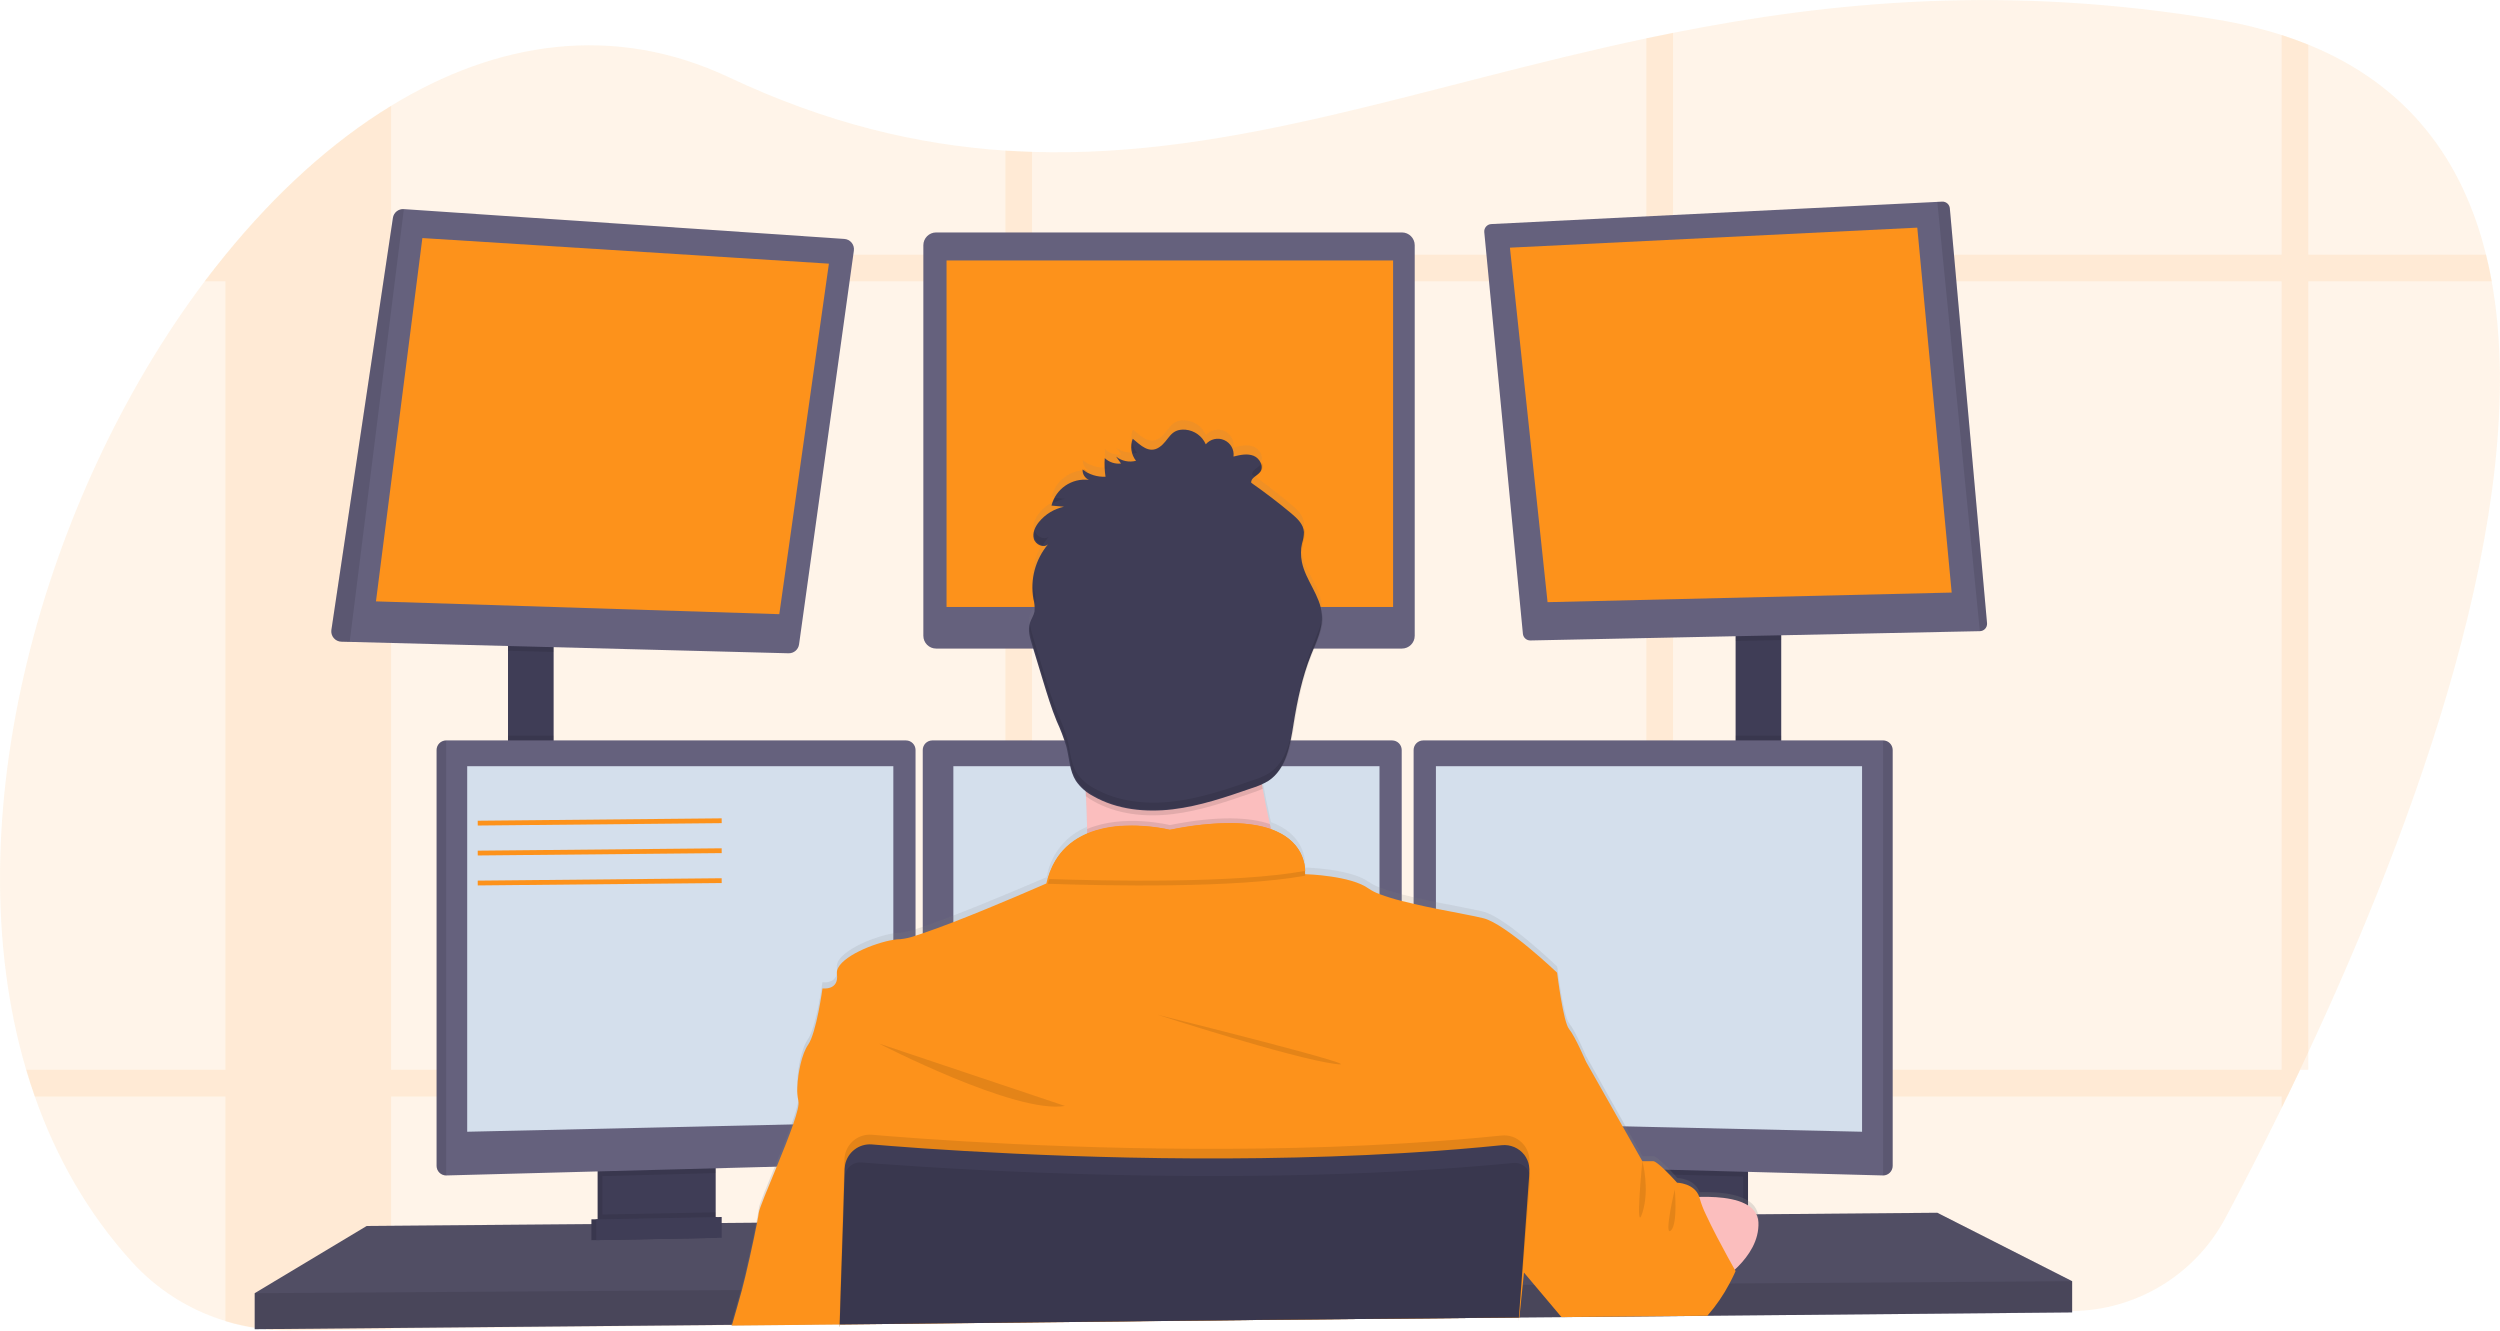
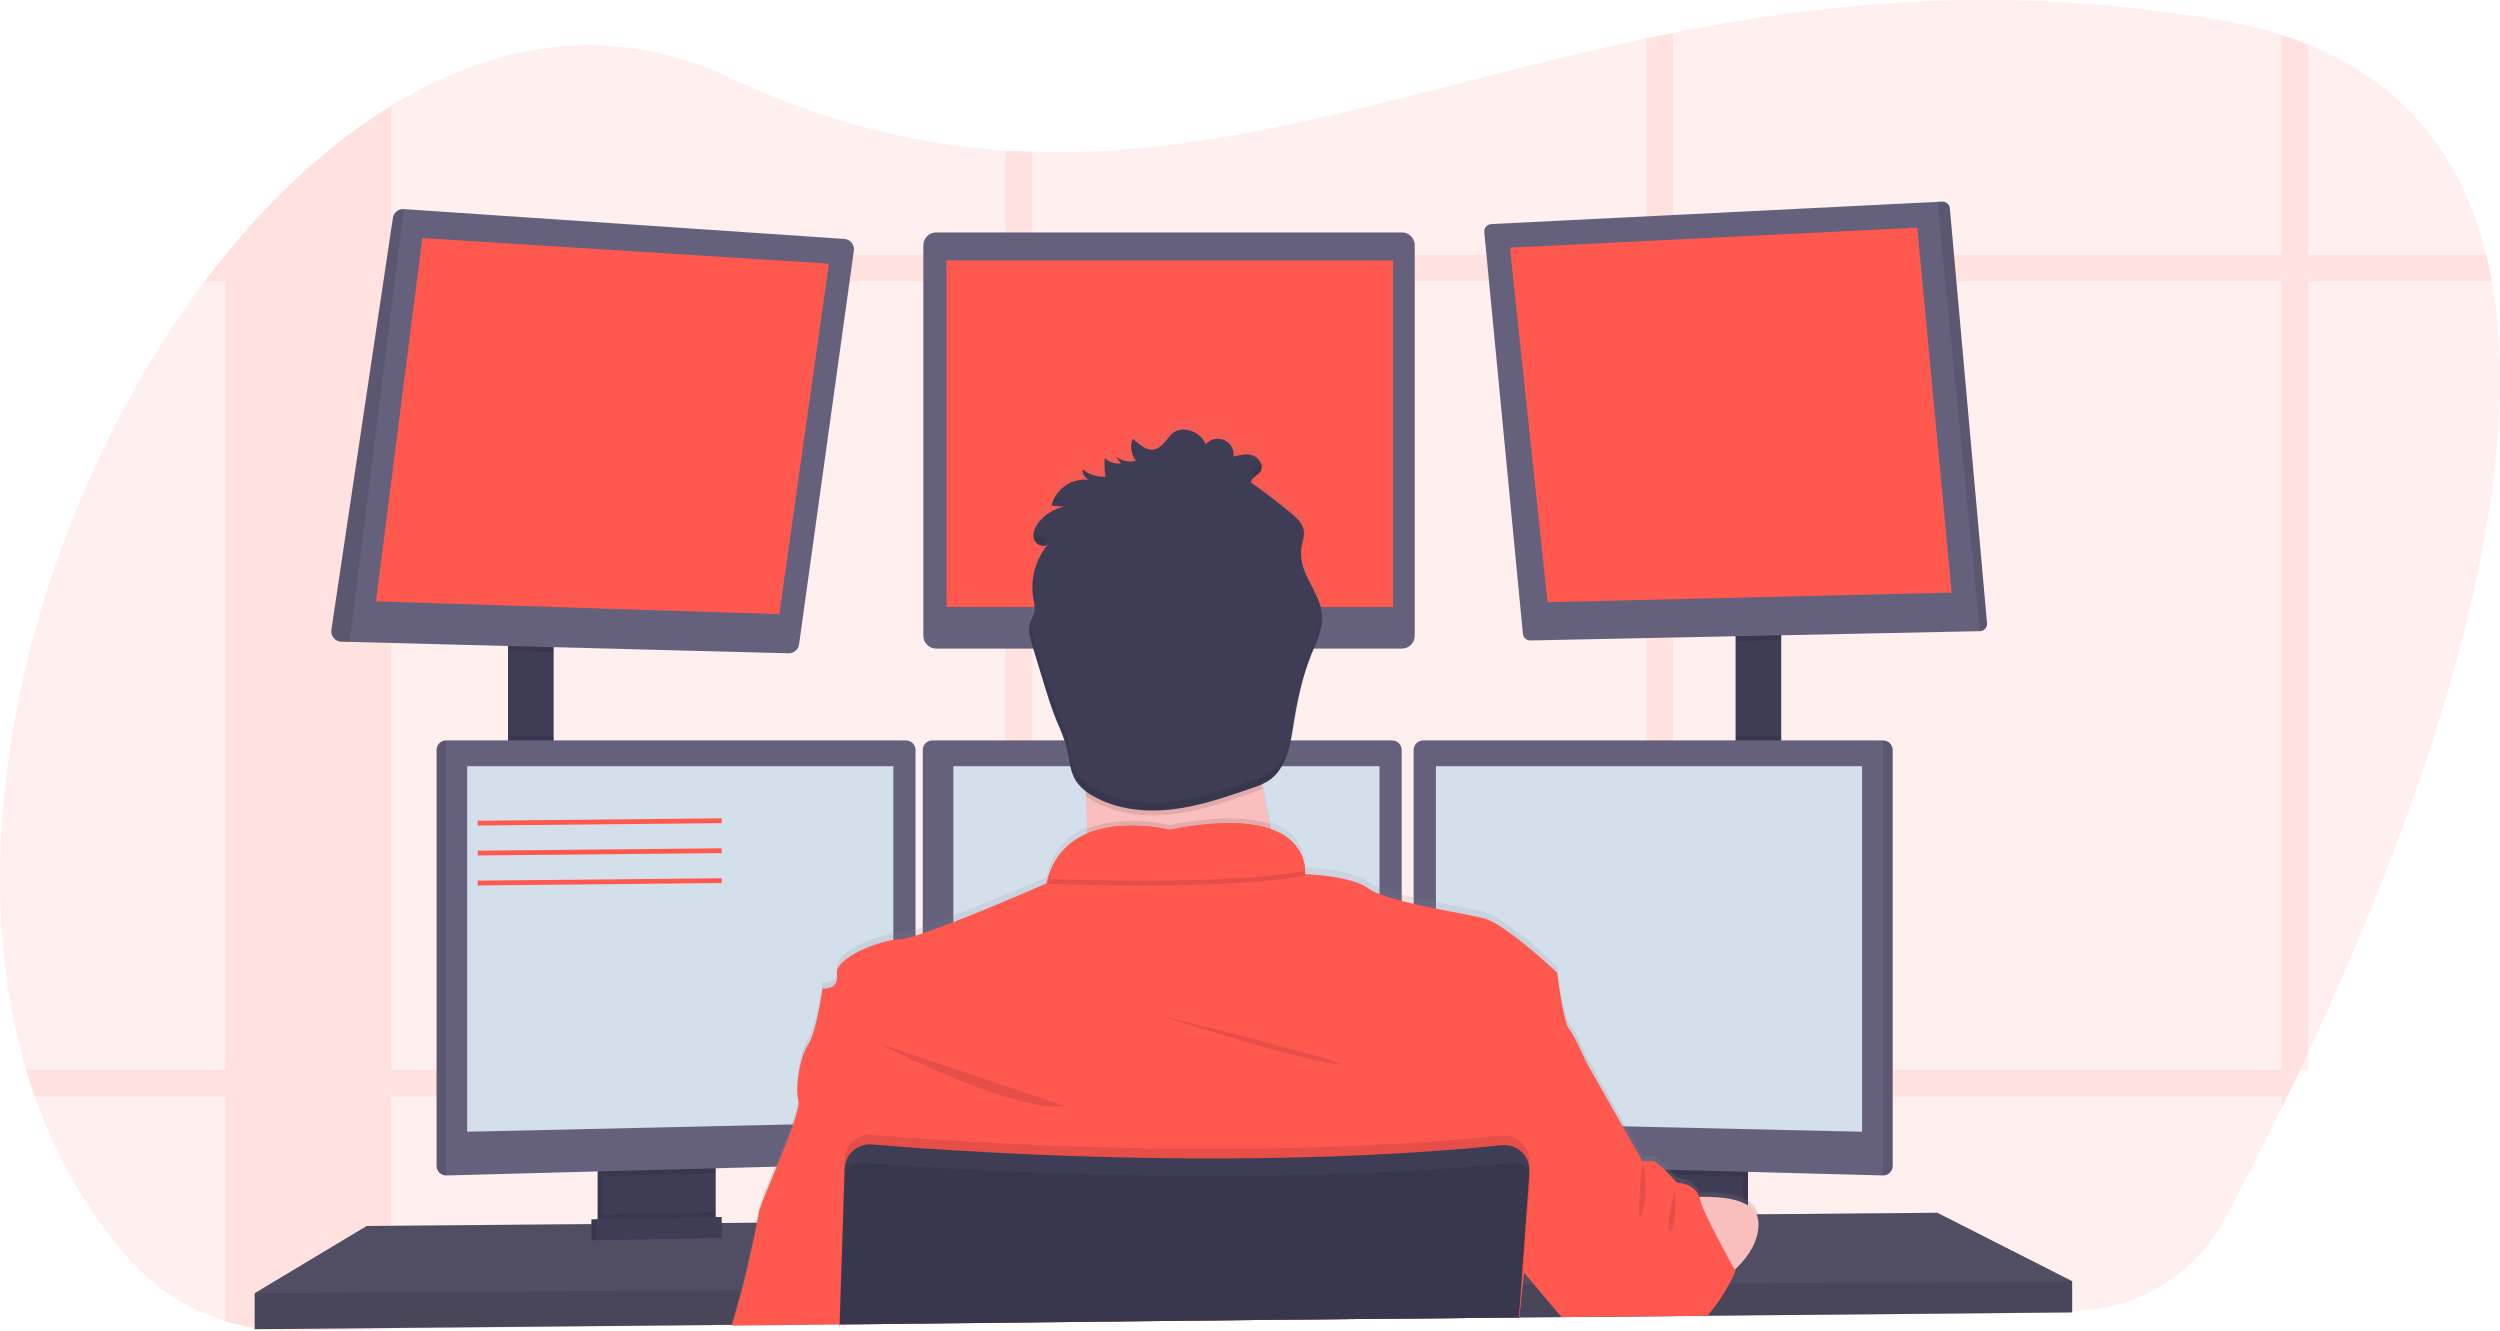
<svg xmlns="http://www.w3.org/2000/svg" id="59725d3d-bdd8-4af0-9b66-49b8d09410bc" data-name="Layer 1" width="1041.32" height="554.17" viewBox="0 0 1041.32 554.17">
  <defs>
    <linearGradient id="dff037aa-d578-4bab-81e7-399360663117" x1="597.75" y1="725.44" x2="597.75" y2="347.69" gradientUnits="userSpaceOnUse">
      <stop offset="0" stop-color="gray" stop-opacity="0.25" />
      <stop offset="0.54" stop-color="gray" stop-opacity="0.12" />
      <stop offset="1" stop-color="gray" stop-opacity="0.1" />
    </linearGradient>
  </defs>
-   <path d="M1040.82,611.12q-1.74,3.75-3.47,7.4-2.7,5.67-5.33,11.12c-.78,1.61-1.56,3.19-2.32,4.77-8.6,17.57-16.63,33.11-23.45,45.89A73.21,73.21,0,0,1,942.44,719l-151.65,1.65h-1.6l-13,.14-11.12.12-34.1.37-1.38,0-17.36.19h-.53l-107,1.16-95.51,1-11.11.12-69,.75H429l-44.75.48h-.48l-141.5,1.53-42.33.46a88.07,88.07,0,0,1-26.67-3.82,86.39,86.39,0,0,1-39.09-24.75C116,678.37,102.75,655,93.85,629.64q-1.93-5.49-3.6-11.12C59.44,514.37,97,380,164.6,290.08q4.25-5.64,8.64-11l.07-.08c20.79-25.52,44.1-46.84,68.93-62,44-26.91,92.75-34.49,140.7-11.9,40.57,19.12,78.45,28.11,115.17,30.55,3.71.24,7.42.42,11.11.53,84.23,2.65,163.17-27.7,255.87-47.29,3.69-.78,7.39-1.55,11.12-2.28,66.13-13.16,139.49-20.1,226.73-5.51a189.09,189.09,0,0,1,26.76,6.4q5.77,1.86,11.12,4c41.64,16.94,64.35,48.24,74,87.46q1.37,5.46,2.37,11.11C1134.3,384.41,1084.19,518.23,1040.82,611.12Z" transform="translate(-79.34 -172.91)" fill="#fd921b" opacity="0.1" />
+   <path d="M1040.82,611.12q-1.74,3.75-3.47,7.4-2.7,5.67-5.33,11.12c-.78,1.61-1.56,3.19-2.32,4.77-8.6,17.57-16.63,33.11-23.45,45.89A73.21,73.21,0,0,1,942.44,719l-151.65,1.65h-1.6l-13,.14-11.12.12-34.1.37-1.38,0-17.36.19h-.53l-107,1.16-95.51,1-11.11.12-69,.75H429l-44.75.48h-.48l-141.5,1.53-42.33.46a88.07,88.07,0,0,1-26.67-3.82,86.39,86.39,0,0,1-39.09-24.75C116,678.37,102.75,655,93.85,629.64q-1.93-5.49-3.6-11.12C59.44,514.37,97,380,164.6,290.08q4.25-5.64,8.64-11l.07-.08c20.79-25.52,44.1-46.84,68.93-62,44-26.91,92.75-34.49,140.7-11.9,40.57,19.12,78.45,28.11,115.17,30.55,3.71.24,7.42.42,11.11.53,84.23,2.65,163.17-27.7,255.87-47.29,3.69-.78,7.39-1.55,11.12-2.28,66.13-13.16,139.49-20.1,226.73-5.51a189.09,189.09,0,0,1,26.76,6.4q5.77,1.86,11.12,4c41.64,16.94,64.35,48.24,74,87.46q1.37,5.46,2.37,11.11C1134.3,384.41,1084.19,518.23,1040.82,611.12Z" transform="translate(-79.34 -172.91)" fill="#ff584f" opacity="0.1" />
  <g opacity="0.1">
-     <path d="M242.24,217V726.62l-42.33.46a88.07,88.07,0,0,1-26.67-3.82V279h.07C194.1,253.45,217.41,232.13,242.24,217Z" transform="translate(-79.34 -172.91)" fill="#fd921b" />
-     <path d="M1117.24,290.08H164.6q4.25-5.64,8.64-11V279h941.63Q1116.24,284.43,1117.24,290.08Z" transform="translate(-79.34 -172.91)" fill="#fd921b" />
-     <path d="M1040.82,191.51v427h-3.47q-2.7,5.67-5.33,11.12c-.78,1.61-1.56,3.19-2.32,4.77V187.47Q1035.47,189.33,1040.82,191.51Z" transform="translate(-79.34 -172.91)" fill="#fd921b" />
-     <path d="M776.21,186.58V720.83l-11.12.12V188.86C768.78,188.08,772.48,187.31,776.21,186.58Z" transform="translate(-79.34 -172.91)" fill="#fd921b" />
-     <path d="M509.22,236.15V723.73l-11.11.12V235.62C501.82,235.86,505.53,236,509.22,236.15Z" transform="translate(-79.34 -172.91)" fill="#fd921b" />
-     <path d="M1037.35,618.52q-2.7,5.67-5.33,11.12H93.85q-1.93-5.49-3.6-11.12Z" transform="translate(-79.34 -172.91)" fill="#fd921b" />
+     <path d="M242.24,217V726.62l-42.33.46a88.07,88.07,0,0,1-26.67-3.82V279h.07C194.1,253.45,217.41,232.13,242.24,217Z" transform="translate(-79.34 -172.91)" fill="#ff584f" />
+     <path d="M1117.24,290.08H164.6q4.25-5.64,8.64-11V279h941.63Q1116.24,284.43,1117.24,290.08Z" transform="translate(-79.34 -172.91)" fill="#ff584f" />
+     <path d="M1040.82,191.51v427h-3.47q-2.7,5.67-5.33,11.12c-.78,1.61-1.56,3.19-2.32,4.77V187.47Q1035.47,189.33,1040.82,191.51Z" transform="translate(-79.34 -172.91)" fill="#ff584f" />
+     <path d="M776.21,186.58V720.83l-11.12.12V188.86C768.78,188.08,772.48,187.31,776.21,186.58Z" transform="translate(-79.34 -172.91)" fill="#ff584f" />
+     <path d="M509.22,236.15V723.73l-11.11.12V235.62C501.82,235.86,505.53,236,509.22,236.15Z" transform="translate(-79.34 -172.91)" fill="#ff584f" />
+     <path d="M1037.35,618.52q-2.7,5.67-5.33,11.12H93.85q-1.93-5.49-3.6-11.12Z" transform="translate(-79.34 -172.91)" fill="#ff584f" />
  </g>
  <rect x="211.6" y="265.83" width="19" height="57.66" fill="#3f3d56" />
  <rect x="722.93" y="262.83" width="19" height="61" fill="#3f3d56" />
  <polygon points="863.1 533.65 863.1 546.65 711.18 548.05 709.56 548.08 651.82 548.61 650.44 548.63 632.89 548.78 632.37 548.78 525.39 549.77 349.78 551.4 349.63 551.4 304.98 551.82 304.5 551.83 106.1 553.65 106.1 538.65 152.75 510.65 246.35 509.87 248.35 509.86 249.01 509.85 251.01 509.82 295.95 509.45 297.96 509.44 298.6 509.43 300.6 509.42 315.01 509.3 315.39 509.29 350.94 508.99 351.23 508.99 628.63 506.65 635.42 506.6 636.1 506.6 641.28 506.55 678.93 506.24 680.93 506.21 682.78 506.19 683.74 506.19 695.45 506.1 697.77 506.07 700.88 506.05 710.63 505.96 726.1 505.83 728.1 505.81 731.58 505.79 732.23 505.79 806.94 505.15 863.1 533.65" fill="#65617d" />
  <polygon points="863.1 533.65 863.1 546.65 711.18 548.05 709.56 548.08 651.82 548.61 650.44 548.63 632.89 548.78 632.37 548.78 525.39 549.77 349.78 551.4 349.63 551.4 304.98 551.82 304.5 551.83 106.1 553.65 106.1 538.65 152.75 510.65 246.35 509.87 248.35 509.86 249.01 509.85 251.01 509.82 295.95 509.45 297.96 509.44 298.6 509.43 300.6 509.42 315.01 509.3 315.39 509.29 350.94 508.99 351.23 508.99 628.63 506.65 635.42 506.6 636.1 506.6 641.28 506.55 678.93 506.24 680.93 506.21 682.78 506.19 683.74 506.19 695.45 506.1 697.77 506.07 700.88 506.05 710.63 505.96 726.1 505.83 728.1 505.81 731.58 505.79 732.23 505.79 806.94 505.15 863.1 533.65" opacity="0.2" />
  <path d="M375.44,656.57v24.49a6.13,6.13,0,0,1-3.5,5.54,6,6,0,0,1-2.5.6l-34.9.74a6,6,0,0,1-2.7-.57,6.12,6.12,0,0,1-3.57-5.57V656.57Z" transform="translate(-79.34 -172.91)" fill="#3f3d56" />
  <path d="M375.44,656.57v24.49a6.13,6.13,0,0,1-3.5,5.54,6,6,0,0,1-2.5.6l-34.9.74a6,6,0,0,1-2.7-.57,6.12,6.12,0,0,1-3.57-5.57V656.57Z" transform="translate(-79.34 -172.91)" opacity="0.1" />
  <path d="M377.44,656.57v24.49a6.13,6.13,0,0,1-3.5,5.54,6,6,0,0,1-2.5.6l-34.9.74a6,6,0,0,1-2.7-.57,6.12,6.12,0,0,1-3.57-5.57V656.57Z" transform="translate(-79.34 -172.91)" fill="#3f3d56" />
  <rect x="680.93" y="483.66" width="47.17" height="31.5" fill="#3f3d56" />
  <rect x="680.93" y="483.66" width="47.17" height="31.5" opacity="0.1" />
  <rect x="678.93" y="483.66" width="47.17" height="31.5" fill="#3f3d56" />
  <polygon points="230.6 265.82 230.6 271.55 211.6 271.06 211.6 265.82 230.6 265.82" opacity="0.1" />
  <path d="M435,277.31l-22.83,164a4.3,4.3,0,0,1-4.37,3.71L225,440.28l-3.47-.09a4.3,4.3,0,0,1-4.16-4.87L243,263.64a4.3,4.3,0,0,1,4.54-3.63L431,272.43A4.29,4.29,0,0,1,435,277.31Z" transform="translate(-79.34 -172.91)" fill="#65617d" />
-   <polygon points="175.93 99.16 156.6 250.49 324.6 255.82 345.26 109.82 175.93 99.16" fill="#fd921b" />
+   <polygon points="175.93 99.16 156.6 250.49 324.6 255.82 345.26 109.82 175.93 99.16" fill="#ff584f" />
  <rect x="384.6" y="96.82" width="204.67" height="173.33" rx="5.33" ry="5.33" fill="#65617d" />
-   <rect x="394.26" y="108.49" width="186" height="144.33" fill="#fd921b" />
+   <rect x="394.26" y="108.49" width="186" height="144.33" fill="#ff584f" />
  <polygon points="741.93 262.82 741.93 266.61 722.93 267 722.93 262.82 741.93 262.82" opacity="0.1" />
  <path d="M907,432.53a3.08,3.08,0,0,1-3,3.28L716.8,439.68a3.08,3.08,0,0,1-3.13-2.79L697.58,269.61a3.08,3.08,0,0,1,2.92-3.37L886.28,257l2-.1a3.07,3.07,0,0,1,3.22,2.8Z" transform="translate(-79.34 -172.91)" fill="#65617d" />
-   <polygon points="628.93 103.16 798.6 94.82 812.93 246.82 644.6 250.82 628.93 103.16" fill="#fd921b" />
+   <polygon points="628.93 103.16 798.6 94.82 812.93 246.82 644.6 250.82 628.93 103.16" fill="#ff584f" />
  <path d="M907,432.53a3.08,3.08,0,0,1-3,3.28L886.28,257l2-.1a3.07,3.07,0,0,1,3.22,2.8Z" transform="translate(-79.34 -172.91)" opacity="0.1" />
  <path d="M247.57,260,225,440.28l-3.47-.09a4.3,4.3,0,0,1-4.16-4.87L243,263.64A4.3,4.3,0,0,1,247.57,260Z" transform="translate(-79.34 -172.91)" opacity="0.1" />
  <rect x="211.6" y="306.41" width="19" height="17.08" opacity="0.1" />
  <polygon points="298.1 483.65 298.1 488.62 250.93 489.88 250.93 483.65 298.1 483.65" opacity="0.1" />
  <path d="M460.69,485.27v168.2a4,4,0,0,1-3.85,3.95l-191.65,5.1h-.05a4,4,0,0,1-3.95-3.95V485.27a4,4,0,0,1,3.95-3.95h191.6A4,4,0,0,1,460.69,485.27Z" transform="translate(-79.34 -172.91)" fill="#65617d" />
  <path d="M265.19,481.32v181.2h-.05a4,4,0,0,1-3.95-3.95V485.27a4,4,0,0,1,3.95-3.95Z" transform="translate(-79.34 -172.91)" opacity="0.1" />
  <polygon points="194.6 319.15 372.1 319.15 372.1 467.4 194.6 471.4 194.6 319.15" fill="#d4dfec" />
  <rect x="722.93" y="306.41" width="19" height="17.42" opacity="0.1" />
  <polygon points="726.1 483.65 726.1 490.06 678.93 488.8 678.93 483.65 726.1 483.65" opacity="0.1" />
  <path d="M867.69,485.27v173.3a4,4,0,0,1-4,3.95h0L672,657.42a4,4,0,0,1-3.85-3.95V485.27a4,4,0,0,1,3.95-3.95h191.6A4,4,0,0,1,867.69,485.27Z" transform="translate(-79.34 -172.91)" fill="#65617d" />
  <path d="M867.69,485.27v173.3a4,4,0,0,1-4,3.95h0V481.32h0A4,4,0,0,1,867.69,485.27Z" transform="translate(-79.34 -172.91)" opacity="0.1" />
  <polygon points="775.6 319.15 598.1 319.15 598.1 467.4 775.6 471.4 775.6 319.15" fill="#d4dfec" />
  <path d="M663.19,485.27v168.2a4,4,0,0,1-3.85,3.95l-191.65,5.1h0a4,4,0,0,1-4-3.95V485.27a4,4,0,0,1,3.95-3.95h191.6A4,4,0,0,1,663.19,485.27Z" transform="translate(-79.34 -172.91)" fill="#65617d" />
  <polygon points="397.1 319.15 574.6 319.15 574.6 467.4 397.1 471.4 397.1 319.15" fill="#d4dfec" />
  <polygon points="863.1 533.65 863.1 546.65 711.18 548.05 709.56 548.08 651.82 548.61 650.44 548.63 632.89 548.78 632.37 548.78 525.39 549.77 349.78 551.4 349.63 551.4 304.98 551.82 304.5 551.83 106.1 553.65 106.1 538.65 308.61 537.32 309.09 537.32 350.08 537.04 350.27 537.04 633.35 535.17 633.64 535.17 633.81 535.16 634.28 535.16 639.07 535.13 640.53 535.13 715.02 534.63 719.42 534.61 720.4 534.6 863.1 533.65" opacity="0.1" />
  <circle cx="487.26" cy="272.16" r="51.33" fill="#fbbebe" />
  <path d="M383.74,725.09c0-.11.06-.23.1-.35,1-3.59,2.78-9.66,4.11-14.51.17-.6.33-1.19.48-1.75,1.47-5.47,4.33-18.28,5.92-26.27.56-2.81,1-5,1.09-6.1.2-1.69,3.21-8.92,6.62-17.23,2.39-5.84,5-12.22,6.91-17.6a61.38,61.38,0,0,0,2.93-9.85,5.1,5.1,0,0,0,0-2.13,14.69,14.69,0,0,1-.48-3.5v0c-.23-6.2,1.62-16,4.48-20.11,3.5-5,6-23.66,6-23.66s5.18.75,6-3.53a6.15,6.15,0,0,0,.1-1.4,7.41,7.41,0,0,0-.09-1.11c-.89-6.24,14.72-12.88,23.5-14.31a19.67,19.67,0,0,1,3-.28,27.24,27.24,0,0,0,6.25-1.44q1.4-.43,3-1c3.68-1.24,8.08-2.88,12.75-4.68,17.56-6.81,38.82-16,38.82-16,.15-.71.32-1.39.51-2.06a27.71,27.71,0,0,1,16.35-18.93h0c0-.66,0-1.33,0-2,0-3.45-.15-7-.3-10.54,0-.69-.06-1.38-.1-2.07,0-.2,0-.41,0-.61s0-.35,0-.52c0-.7-.07-1.4-.11-2.09l-.18-.14a16.41,16.41,0,0,1-3.9-4.2,15.27,15.27,0,0,1-1.42-3c-1.25-3.39-1.54-7.17-2.38-10.75l-.18-.74a84,84,0,0,0-4-10.58c-2.21-5.42-3.91-11-5.6-16.65q-1.54-5.13-3.11-10.28l-1.58-5.24c-.3-1-.6-2-.83-3v0a13.27,13.27,0,0,1-.26-1.4,0,0,0,0,1,0,0,10,10,0,0,1,.24-4.61,32.09,32.09,0,0,1,1.32-3,7.87,7.87,0,0,0,.5-1.38v0a3,3,0,0,0,.08-.32,5.65,5.65,0,0,0,.11-1.08,18.46,18.46,0,0,0-.52-3.89.07.07,0,0,1,0-.05,2.56,2.56,0,0,0-.05-.27,25.48,25.48,0,0,1-.36-3,28.45,28.45,0,0,1,3.47-15.57l.19-.36a25.22,25.22,0,0,1,1.84-2.78h0c.31-.42.63-.82,1-1.22-1.4,1.34-3.7.75-5-.69a3.61,3.61,0,0,1-.55-.75,3.81,3.81,0,0,1-.23-.45c-.05-.12-.09-.25-.13-.38-.7-2.45.52-5.06,2.12-7.05a18.49,18.49,0,0,1,5.74-4.7h0a3.84,3.84,0,0,1,.4-.21,17.12,17.12,0,0,1,2.64-1.06h0a15.06,15.06,0,0,1,1.63-.44l-3.71-.34-1.5-.14a14.49,14.49,0,0,1,13-10.91h1.08a11.73,11.73,0,0,1,1.57.13,4.44,4.44,0,0,1-2.65-4.33,14.41,14.41,0,0,0,9.19,3.06h.38a30,30,0,0,1-.34-3.27h0a0,0,0,0,1,0,0,0,0,0,0,1,0,0,33.19,33.19,0,0,1,0-4.46,8.44,8.44,0,0,0,6.78,2.26l-2.08-2.9a9.49,9.49,0,0,0,6.56,2.05l.48-.05a7,7,0,0,0,1.19-.23l.09,0c-.19-.24-.36-.49-.53-.75l-.06-.12a9.67,9.67,0,0,1-1-2.09,6.59,6.59,0,0,1-.24-.87h0a8.75,8.75,0,0,1,.45-5.45c3.23,2.7,6.77,6.39,11,3.6s4.37-7.91,11-7.39a10.2,10.2,0,0,1,8.41,6.12,6.75,6.75,0,0,1,7.67-1.75,6.85,6.85,0,0,1,3.88,6.89c2.75-.69,5.71-1.37,8.35-.33s4.34,4.41,2.84,6.66a1.43,1.43,0,0,1-.14.2c-1.23,1.59-3.95,2.46-3.66,4.46l.42.3,1.3.94a.05.05,0,0,1,0,0q7.65,5.52,14.9,11.6c2.48,2.08,5.12,4.58,5.29,7.83a8.64,8.64,0,0,1-.24,2.37h0c-.16.78-.38,1.56-.55,2.34a19.51,19.51,0,0,0-.34,6.05h0c.07.59.16,1.17.27,1.76,1.53,7.73,7.71,14.11,8.32,22l0,.56a17.78,17.78,0,0,1-.07,2.53c-.46,4.8-2.68,9.41-4.48,14-.11.28-.22.56-.32.84-3.47,9-5.47,18.59-7,28.16a100.26,100.26,0,0,1-2,10.09A26.73,26.73,0,0,1,611,492.07a16.22,16.22,0,0,1-3.36,3,18.67,18.67,0,0,1-2.65,1.41s0,0,0,.06c.11.61.2,1.22.31,1.83.06.32.11.64.17,1h0a.14.14,0,0,0,0,.06c.84,4.73,1.8,9.36,2.81,13.76l.51,2.19c12.6,4.55,14.09,13.87,14.18,17.44a9.64,9.64,0,0,1,0,1.43s19,.5,26.5,6a20.34,20.34,0,0,0,4.51,2.3,83,83,0,0,0,9.25,2.89c1.61.42,3.29.83,5,1.23,3,.69,6.18,1.36,9.25,2,8.19,1.65,15.9,3,19.81,4,9.33,2.36,30.67,22.82,30.67,22.82s2.5,20.64,5,23.65,7,13.59,7,13.59l16.54,29.41,7,12.37h4.5c.62,0,1.84.88,3.21,2.1,1.19,1.06,2.51,2.38,3.67,3.58l1.92,2.05,1.2,1.33s7.27.18,9.24,5.93c5.92-.17,13.19.22,18.28,2.5a14.14,14.14,0,0,1,2,1.08,8.68,8.68,0,0,1,4.13,5.66,8.34,8.34,0,0,1,.18,1.44c0,.57,0,1.14,0,1.7-.36,7.57-5.29,13.87-9.82,18.11l.32.57s-.15.36-.44,1c-.08.19-.18.4-.29.64h0c-.59,1.26-1.53,3.15-2.76,5.36a63.31,63.31,0,0,1-9.57,13.17l-.29.3-57.74.53-.17-.2L719.87,708l-5.57-6.64-.17-.21-.16,1.59-.54,5.3-1.3,12.81-.07.64,0,.17-.15,1.48.11-1.48h-.29l-107,1L429.11,724.6l0,.84h-.14l0-.84-44.75.48Z" transform="translate(-79.34 -172.91)" fill="url(#dff037aa-d578-4bab-81e7-399360663117)" />
  <path d="M617.94,550.07s-99.5,12-90,0c3.44-4.34,4.39-17.2,4.2-31.85-.06-4.45-.22-9.06-.45-13.65-1.1-22-3.75-43.5-3.75-43.5s87-41,77-8.5c-4,13.13-2.69,31.57.35,48.88.89,5.05,1.92,10,3,14.7A344.67,344.67,0,0,0,617.94,550.07Z" transform="translate(-79.34 -172.91)" fill="#fbbebe" />
  <path d="M617.94,550.07s-99.5,12-90,0c3.44-4.34,4.39-17.2,4.2-31.85,15.17-6.48,34.47-1.65,34.47-1.65,20.32-4.05,33.35-3.26,41.68-.42A344.67,344.67,0,0,0,617.94,550.07Z" transform="translate(-79.34 -172.91)" opacity="0.1" />
-   <path d="M429.08,725.44l0-.84,175.62-1.91,107-1H712l-.11,1.48.15-1.48h.19l0-.17,1.37-13.45.52-5.09.16-1.59.14-1.33,6.18-20.61,6.18-20.58,5.2-17.33,7.94-26.48s-4.5-10.5-7-13.5-5-23.5-5-23.5-21.34-20.33-30.67-22.67c-3.91-1-11.63-2.33-19.83-4-3.07-.62-6.22-1.28-9.25-2-1.71-.39-3.39-.8-5-1.21a87.91,87.91,0,0,1-9.25-2.86,20.7,20.7,0,0,1-4.5-2.29c-7.35-5.39-25.77-6-26.48-6h0a.42.42,0,0,1,0-.07v-.09a10.26,10.26,0,0,0,0-1.26c0-.4,0-.87-.09-1.4,0-.16,0-.33-.07-.5-.05-.36-.11-.74-.2-1.14a5,5,0,0,0-.12-.53,17.21,17.21,0,0,0-1.25-3.49c-.07-.16-.16-.33-.24-.49a18.25,18.25,0,0,0-1.7-2.63c-.13-.17-.27-.35-.42-.52a19.58,19.58,0,0,0-2.72-2.64c-.27-.21-.55-.43-.84-.63a4.67,4.67,0,0,0-.51-.36l-.89-.58-.83-.48c-.73-.4-1.5-.79-2.34-1.16-.26-.12-.54-.23-.82-.34s-.72-.28-1.09-.42l-.06,0L608,518c-.57-.19-1.15-.36-1.76-.53l-.93-.24-1-.23-1-.21c-1-.2-2.07-.38-3.19-.52l-1.14-.14-1.17-.12-1.21-.1-1.72-.1-2-.07a124.68,124.68,0,0,0-26.24,2.79,72.27,72.27,0,0,0-18.26-1.68l-.87,0-1,.06-.64,0-1.29.12c-.43,0-.87.09-1.3.15s-.88.11-1.31.18l-.66.11c-.65.11-1.31.23-2,.37q-.33.06-.66.15c-.87.19-1.74.42-2.6.68-.43.12-.86.26-1.29.41-.22.06-.43.14-.64.22l-.64.23-.63.25-.75.3c-.38.16-.75.33-1.12.51-.21.09-.42.19-.62.3s-.41.2-.6.31a27.75,27.75,0,0,0-6.21,4.38l-.51.49-.5.51c-.17.17-.33.35-.49.53a23.82,23.82,0,0,0-1.82,2.25c-.16.21-.31.42-.46.64a26.69,26.69,0,0,0-1.72,2.92c-.13.24-.25.49-.37.73a32.7,32.7,0,0,0-2,5.25q-.28,1-.51,2S494,550.24,476.44,557c-4.67,1.8-9.07,3.43-12.75,4.66-1.07.36-2.07.69-3,1a26.7,26.7,0,0,1-6.25,1.44,19.67,19.67,0,0,0-3,.28c-8.07,1.31-21.9,7-23.41,12.71a3.69,3.69,0,0,0-.1,1.4s0,.07,0,.11c1,7-6,6-6,6s-2.5,18.5-6,23.5c-2.53,3.6-4.26,11.63-4.48,17.69v0a19.61,19.61,0,0,0,.44,5.63c0,.05,0,.1,0,.14.4,1.34-.56,5-2.19,9.69-1.77,5.15-4.35,11.55-6.83,17.59-3.74,9.12-7.26,17.4-7.48,19.22-.09.81-.35,2.26-.71,4.13-1.46,7.62-4.7,22.13-6.3,28-1.19,4.38-2.92,10.38-4.11,14.5,0,.12-.07.24-.1.35L429,724.6l0,.84h.14Z" transform="translate(-79.34 -172.91)" fill="#fd921b" />
+   <path d="M429.08,725.44l0-.84,175.62-1.91,107-1H712l-.11,1.48.15-1.48h.19l0-.17,1.37-13.45.52-5.09.16-1.59.14-1.33,6.18-20.61,6.18-20.58,5.2-17.33,7.94-26.48s-4.5-10.5-7-13.5-5-23.5-5-23.5-21.34-20.33-30.67-22.67c-3.91-1-11.63-2.33-19.83-4-3.07-.62-6.22-1.28-9.25-2-1.71-.39-3.39-.8-5-1.21a87.91,87.91,0,0,1-9.25-2.86,20.7,20.7,0,0,1-4.5-2.29c-7.35-5.39-25.77-6-26.48-6h0a.42.42,0,0,1,0-.07v-.09a10.26,10.26,0,0,0,0-1.26c0-.4,0-.87-.09-1.4,0-.16,0-.33-.07-.5-.05-.36-.11-.74-.2-1.14a5,5,0,0,0-.12-.53,17.21,17.21,0,0,0-1.25-3.49c-.07-.16-.16-.33-.24-.49a18.25,18.25,0,0,0-1.7-2.63c-.13-.17-.27-.35-.42-.52a19.58,19.58,0,0,0-2.72-2.64c-.27-.21-.55-.43-.84-.63a4.67,4.67,0,0,0-.51-.36l-.89-.58-.83-.48c-.73-.4-1.5-.79-2.34-1.16-.26-.12-.54-.23-.82-.34s-.72-.28-1.09-.42l-.06,0L608,518c-.57-.19-1.15-.36-1.76-.53l-.93-.24-1-.23-1-.21c-1-.2-2.07-.38-3.19-.52l-1.14-.14-1.17-.12-1.21-.1-1.72-.1-2-.07a124.68,124.68,0,0,0-26.24,2.79,72.27,72.27,0,0,0-18.26-1.68l-.87,0-1,.06-.64,0-1.29.12c-.43,0-.87.09-1.3.15s-.88.11-1.31.18l-.66.11c-.65.11-1.31.23-2,.37q-.33.06-.66.15c-.87.19-1.74.42-2.6.68-.43.12-.86.26-1.29.41-.22.06-.43.14-.64.22l-.64.23-.63.25-.75.3c-.38.16-.75.33-1.12.51-.21.09-.42.19-.62.3s-.41.2-.6.31a27.75,27.75,0,0,0-6.21,4.38l-.51.49-.5.51c-.17.17-.33.35-.49.53a23.82,23.82,0,0,0-1.82,2.25c-.16.21-.31.42-.46.64a26.69,26.69,0,0,0-1.72,2.92c-.13.24-.25.49-.37.73a32.7,32.7,0,0,0-2,5.25q-.28,1-.51,2S494,550.24,476.44,557c-4.67,1.8-9.07,3.43-12.75,4.66-1.07.36-2.07.69-3,1a26.7,26.7,0,0,1-6.25,1.44,19.67,19.67,0,0,0-3,.28c-8.07,1.31-21.9,7-23.41,12.71a3.69,3.69,0,0,0-.1,1.4s0,.07,0,.11c1,7-6,6-6,6s-2.5,18.5-6,23.5c-2.53,3.6-4.26,11.63-4.48,17.69v0a19.61,19.61,0,0,0,.44,5.63c0,.05,0,.1,0,.14.4,1.34-.56,5-2.19,9.69-1.77,5.15-4.35,11.55-6.83,17.59-3.74,9.12-7.26,17.4-7.48,19.22-.09.81-.35,2.26-.71,4.13-1.46,7.62-4.7,22.13-6.3,28-1.19,4.38-2.92,10.38-4.11,14.5,0,.12-.07.24-.1.35L429,724.6l0,.84h.14Z" transform="translate(-79.34 -172.91)" fill="#ff584f" />
  <path d="M445.44,607.57s57,29.5,77.5,26Z" transform="translate(-79.34 -172.91)" opacity="0.1" />
  <path d="M561.44,595.57s55.5,18,74,20.5S561.44,595.57,561.44,595.57Z" transform="translate(-79.34 -172.91)" opacity="0.1" />
  <path d="M623,537.65c-29,5.34-83.6,4.19-107.2,3.38,8.65-31,50.83-20.46,50.83-20.46C618.84,510.15,622.84,531.77,623,537.65Z" transform="translate(-79.34 -172.91)" opacity="0.1" />
-   <path d="M623,535.65c-29,5.34-83.6,4.19-107.2,3.38,8.65-31,50.83-20.46,50.83-20.46C618.84,508.15,622.84,529.77,623,535.65Z" transform="translate(-79.34 -172.91)" fill="#fd921b" />
+   <path d="M623,535.65c-29,5.34-83.6,4.19-107.2,3.38,8.65-31,50.83-20.46,50.83-20.46C618.84,508.15,622.84,529.77,623,535.65Z" transform="translate(-79.34 -172.91)" fill="#ff584f" />
  <path d="M776.94,672.32s34.16-5.25,34.83,9.75-17.42,25.48-17.42,25.48Z" transform="translate(-79.34 -172.91)" fill="#fbbebe" />
  <path d="M605.29,501.45a47,47,0,0,1-4.5,1.74c-10.78,3.72-21.65,7.47-33,8.83s-23.26.16-33.16-5.5a28.77,28.77,0,0,1-3-1.95c-1.1-22-3.75-43.5-3.75-43.5s87-41,77-8.5C600.9,465.7,602.25,484.14,605.29,501.45Z" transform="translate(-79.34 -172.91)" opacity="0.1" />
  <path d="M552.52,364.84a9.47,9.47,0,0,1-8.32-1.75l2.08,2.89a8.47,8.47,0,0,1-6.78-2.25,34.08,34.08,0,0,0,.32,7.75,14.52,14.52,0,0,1-9.56-3,4.42,4.42,0,0,0,2.64,4.31,14.34,14.34,0,0,0-15.6,10.71l5.22.48a18.47,18.47,0,0,0-10.44,6.37c-1.6,2-2.82,4.56-2.12,7s4.08,4,5.92,2.26a27.94,27.94,0,0,0-6.1,22.79,14.47,14.47,0,0,1,.46,5.26c-.33,1.65-1.37,3.08-1.89,4.69-1,2.92-.05,6.09.84,9l4.69,15.42c1.7,5.57,3.39,11.15,5.61,16.54a82.08,82.08,0,0,1,4,10.51c1.26,4.84,1.31,10.14,4,14.37a19.93,19.93,0,0,0,7.18,6.33c9.89,5.66,21.84,6.86,33.16,5.5s22.18-5.11,32.95-8.83a31,31,0,0,0,6.84-3c7.45-4.88,9.11-14.86,10.5-23.65,1.55-9.8,3.62-19.58,7.29-28.8,2.18-5.49,5-11.06,4.52-16.94-.61-7.81-6.79-14.14-8.32-21.82a19,19,0,0,1,.07-7.77,17.66,17.66,0,0,0,.79-4.7c-.17-3.22-2.81-5.7-5.29-7.77Q609.11,380,600.52,374c-.29-2,2.43-2.86,3.66-4.44,1.74-2.23-.06-5.77-2.7-6.81s-5.6-.36-8.35.33a6.59,6.59,0,0,0-11.55-5.11,10.2,10.2,0,0,0-8.42-6.08c-6.63-.52-6.76,4.55-11,7.34s-7.74-.89-11-3.57A9.28,9.28,0,0,0,552.52,364.84Z" transform="translate(-79.34 -172.91)" fill="#3f3d56" />
-   <path d="M802.27,702.32s-.89,2.12-2.53,5.19a69,69,0,0,1-9,13.17l-.27.29-1.62,0-57.74.53-1.38,0-.17-.2-11.2-13.29L714.14,703l-.17-.21-.36-.42-.2-.24-.26-.31-8.21-9.74,3-12.5,5.11-21.06.13-.51,1-4,.71-3,2.38-9.78,8.16-33.65,14.5,7.5,15.29,27,8.21,14.5h4.5c.85,0,2.8,1.64,4.76,3.53.7.67,1.4,1.38,2,2,1.78,1.84,3.19,3.42,3.19,3.42s7.29.16,9.25,5.9a7,7,0,0,1,.25.85,40.3,40.3,0,0,0,2.53,6.56c1.29,2.81,2.91,6,4.55,9.19,3.05,5.85,6.15,11.42,7.29,13.44l.14.25Z" transform="translate(-79.34 -172.91)" fill="#fd921b" />
+   <path d="M802.27,702.32s-.89,2.12-2.53,5.19a69,69,0,0,1-9,13.17l-.27.29-1.62,0-57.74.53-1.38,0-.17-.2-11.2-13.29L714.14,703l-.17-.21-.36-.42-.2-.24-.26-.31-8.21-9.74,3-12.5,5.11-21.06.13-.51,1-4,.71-3,2.38-9.78,8.16-33.65,14.5,7.5,15.29,27,8.21,14.5h4.5c.85,0,2.8,1.64,4.76,3.53.7.67,1.4,1.38,2,2,1.78,1.84,3.19,3.42,3.19,3.42s7.29.16,9.25,5.9a7,7,0,0,1,.25.85,40.3,40.3,0,0,0,2.53,6.56c1.29,2.81,2.91,6,4.55,9.19,3.05,5.85,6.15,11.42,7.29,13.44l.14.25Z" transform="translate(-79.34 -172.91)" fill="#ff584f" />
  <path d="M716.37,657.17l-.1,1.43v.1l-.17,2.3-1.33,18.51-1.61,22.3-.46,6.28-1,13.44v.17l-107,1L429.11,724.6l0,.84h-.14l0-.84v-.28l.45-14.36.86-28.06.74-23.79.07-2.37a10.53,10.53,0,0,1,11.42-10.17c4.72.4,10.85.89,18.18,1.41l3,.22c42.33,2.94,120.56,6.74,199.5,2,1.66-.09,3.33-.19,5-.31,12.24-.77,24.47-1.76,36.58-3a10.53,10.53,0,0,1,11.6,11.23Z" transform="translate(-79.34 -172.91)" opacity="0.1" />
  <path d="M429.08,725.44l0-.84,175.62-1.91,107-1H712v-.17l1-13.44.43-6,1.64-22.61,1.29-17.9,0-.44a10.62,10.62,0,0,0-.11-2.47.3.3,0,0,0,0-.1,10.39,10.39,0,0,0-2-4.64,10.54,10.54,0,0,0-9.42-4c-12.11,1.24-24.34,2.23-36.58,3-1.67.12-3.34.22-5,.31-78.94,4.69-157.17.89-199.5-2l-3-.22c-7.33-.52-13.46-1-18.18-1.41a10.54,10.54,0,0,0-11.24,8.53,11,11,0,0,0-.18,1.64l-.68,22.16L429.54,710l-.44,14.36v.28l0,.84Z" transform="translate(-79.34 -172.91)" fill="#3f3d56" />
  <path d="M716.67,664.18l-1.23,15.33-1.83,22.85-.46,5.72-1,12.81-.06.64v.17h0l-.15,1.48.11-1.48h-.29l-107,1L429.11,724.6v-.28l.49-14.36,1-28.06.64-18.65A6.36,6.36,0,0,1,434.3,658a6.25,6.25,0,0,1,3.78-.9c2.1.17,4.68.37,7.69.59,4.89.36,10.92.78,17.94,1.22,13,.82,29.31,1.7,48,2.42,52,2,122.2,2.67,188.88-3.17,3-.26,6.1-.55,9.13-.84a6.26,6.26,0,0,1,3.48.66,5.16,5.16,0,0,1,.86.54,6.14,6.14,0,0,1,2,2.46,3.56,3.56,0,0,1,.25.61A6.28,6.28,0,0,1,716.67,664.18Z" transform="translate(-79.34 -172.91)" opacity="0.1" />
  <path d="M377.44,677.87v3.19a6.13,6.13,0,0,1-3.5,5.54l-40.1.77a6.12,6.12,0,0,1-3.57-5.57v-3Z" transform="translate(-79.34 -172.91)" opacity="0.1" />
  <polygon points="298.6 515.57 246.35 516.57 246.35 507.9 298.6 506.9 298.6 515.57" fill="#3f3d56" />
  <polygon points="298.6 515.57 246.35 516.57 246.35 507.9 298.6 506.9 298.6 515.57" opacity="0.1" />
  <polygon points="300.6 515.57 248.35 516.57 248.35 507.9 300.6 506.9 300.6 515.57" fill="#3f3d56" />
  <g opacity="0.1">
    <path d="M552.93,361.56a9.75,9.75,0,0,1-1.89-4.34,9.49,9.49,0,0,0,.42,4.6A9,9,0,0,0,552.93,361.56Z" transform="translate(-79.34 -172.91)" />
    <path d="M540.23,368.2a35.12,35.12,0,0,1-.37-3.7c0,1.23,0,2.47,0,3.71Z" transform="translate(-79.34 -172.91)" />
    <path d="M621.73,401.57a18.34,18.34,0,0,1,.36-2.65,18,18,0,0,0,.8-4.69,6.16,6.16,0,0,0-.16-1.06c-.17.92-.44,1.84-.64,2.75A19.14,19.14,0,0,0,621.73,401.57Z" transform="translate(-79.34 -172.91)" />
    <path d="M600.93,370.67l1.09.79a19.71,19.71,0,0,0,2.57-2.22,3.67,3.67,0,0,0,.38-3.64,3,3,0,0,1-.38.64C603.36,367.82,600.64,368.69,600.93,370.67Z" transform="translate(-79.34 -172.91)" />
    <path d="M518.76,380.29a12.32,12.32,0,0,0-.87,2.28,18.16,18.16,0,0,1,5-1.89Z" transform="translate(-79.34 -172.91)" />
    <path d="M532.55,369.41a14.83,14.83,0,0,1-1.88-1.23,4.25,4.25,0,0,0,.09,1.18A11.86,11.86,0,0,1,532.55,369.41Z" transform="translate(-79.34 -172.91)" />
    <path d="M630.32,428.33c-.41,4.85-2.67,9.52-4.5,14.12-3.67,9.22-5.74,19-7.29,28.81-1.39,8.79-3,18.77-10.5,23.64a30,30,0,0,1-6.83,3c-10.78,3.73-21.65,7.47-33,8.83s-23.26.17-33.16-5.49a20,20,0,0,1-7.18-6.33c-2.67-4.23-2.72-9.53-4-14.37a82.21,82.21,0,0,0-4-10.52c-2.21-5.38-3.91-11-5.6-16.53q-2.35-7.71-4.69-15.43a28.81,28.81,0,0,1-1.14-4.75c-.39,2.56.37,5.24,1.14,7.75q2.34,7.73,4.69,15.43c1.69,5.57,3.39,11.15,5.6,16.53a82.21,82.21,0,0,1,4,10.52c1.26,4.84,1.31,10.14,4,14.37a20,20,0,0,0,7.18,6.33c9.9,5.66,21.84,6.85,33.16,5.49s22.18-5.1,33-8.83a30,30,0,0,0,6.83-3c7.45-4.87,9.11-14.85,10.5-23.64,1.55-9.81,3.62-19.59,7.29-28.81,2.18-5.48,5-11.05,4.52-16.94C630.34,428.45,630.32,428.39,630.32,428.33Z" transform="translate(-79.34 -172.91)" />
    <path d="M510.63,424.46s0-.07,0-.11a14,14,0,0,0-.46-5.25,26.59,26.59,0,0,1-.39-3.32,27.35,27.35,0,0,0,.39,6.32C510.33,422.88,510.51,423.67,510.63,424.46Z" transform="translate(-79.34 -172.91)" />
    <path d="M513.68,400a27.74,27.74,0,0,1,2.61-3.67c-1.83,1.75-5.21.19-5.92-2.24a5.83,5.83,0,0,0,0,3A4.39,4.39,0,0,0,513.68,400Z" transform="translate(-79.34 -172.91)" />
  </g>
  <path d="M763.44,656.57s3.17,11.5,0,21.5S763.44,656.57,763.44,656.57Z" transform="translate(-79.34 -172.91)" opacity="0.1" />
  <path d="M776.94,668.3s1.33,14.6-1.67,17.19S776.94,668.3,776.94,668.3Z" transform="translate(-79.34 -172.91)" opacity="0.1" />
-   <line x1="198.99" y1="342.86" x2="300.6" y2="341.86" fill="none" stroke="#fd921b" stroke-miterlimit="10" stroke-width="2" />
-   <line x1="198.99" y1="355.33" x2="300.6" y2="354.34" fill="none" stroke="#fd921b" stroke-miterlimit="10" stroke-width="2" />
-   <line x1="198.99" y1="367.81" x2="300.6" y2="366.81" fill="none" stroke="#fd921b" stroke-miterlimit="10" stroke-width="2" />
+   <line x1="198.99" y1="342.86" x2="300.6" y2="341.86" fill="none" stroke="#ff584f" stroke-miterlimit="10" stroke-width="2" />
+   <line x1="198.99" y1="355.33" x2="300.6" y2="354.34" fill="none" stroke="#ff584f" stroke-miterlimit="10" stroke-width="2" />
+   <line x1="198.99" y1="367.81" x2="300.6" y2="366.81" fill="none" stroke="#ff584f" stroke-miterlimit="10" stroke-width="2" />
</svg>
